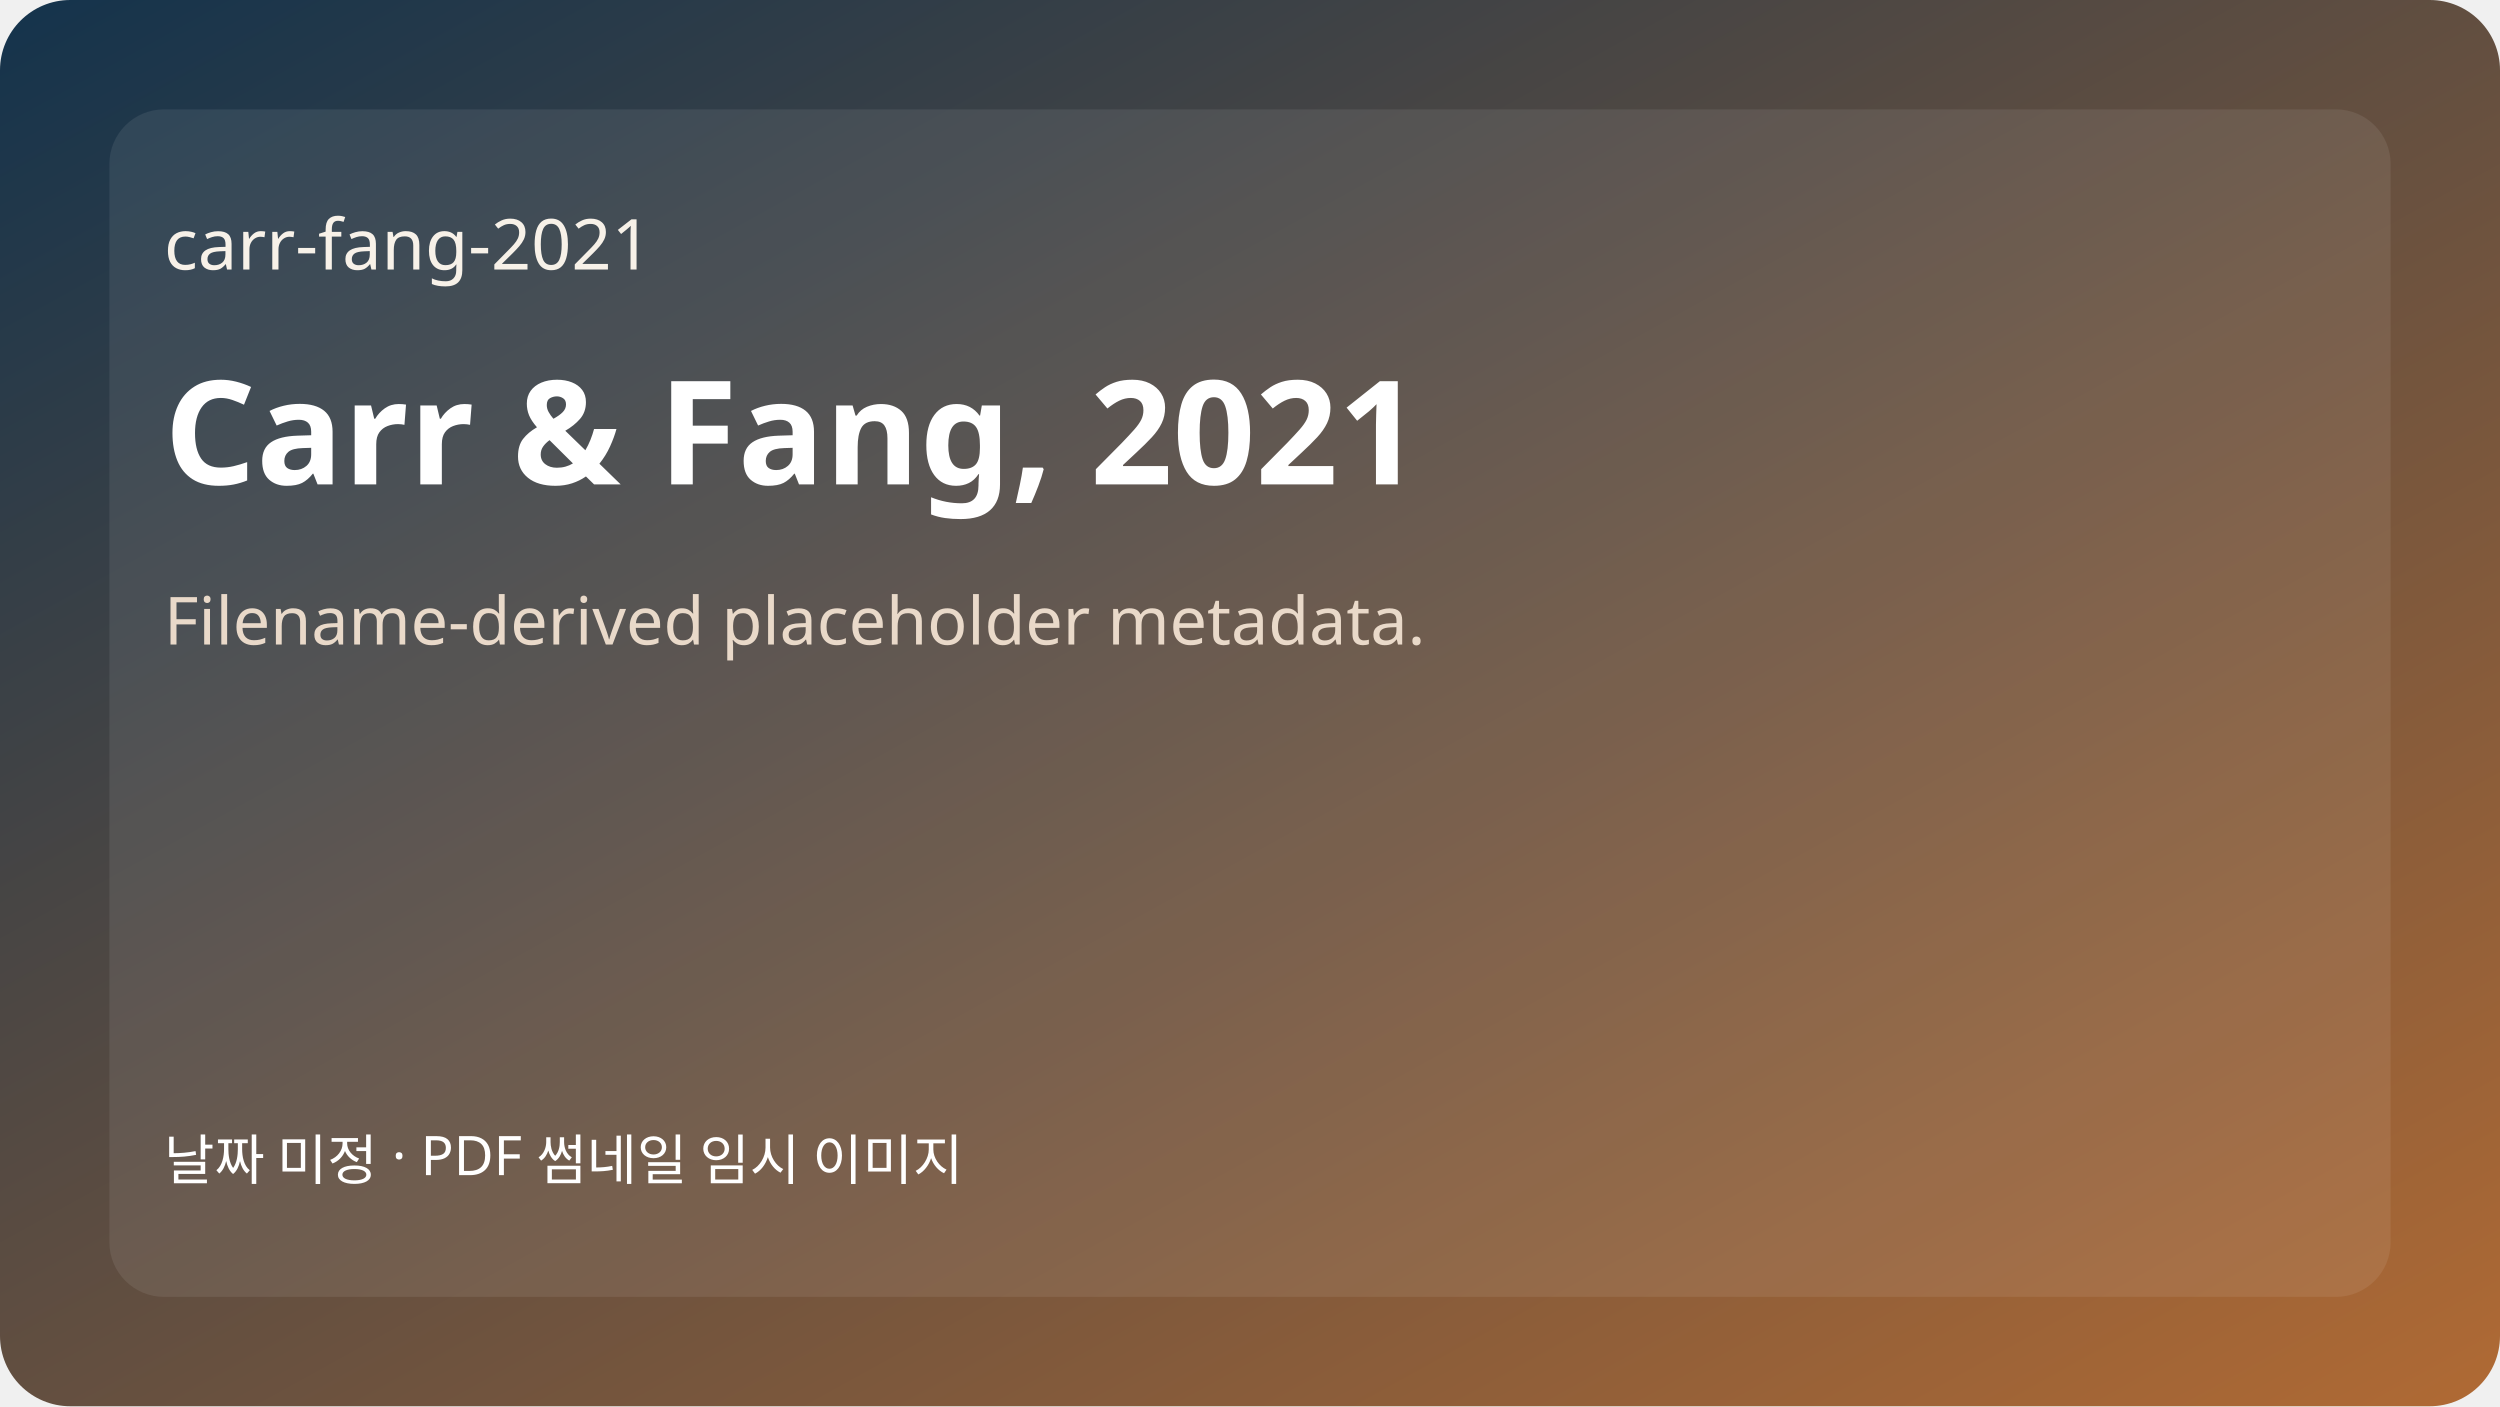
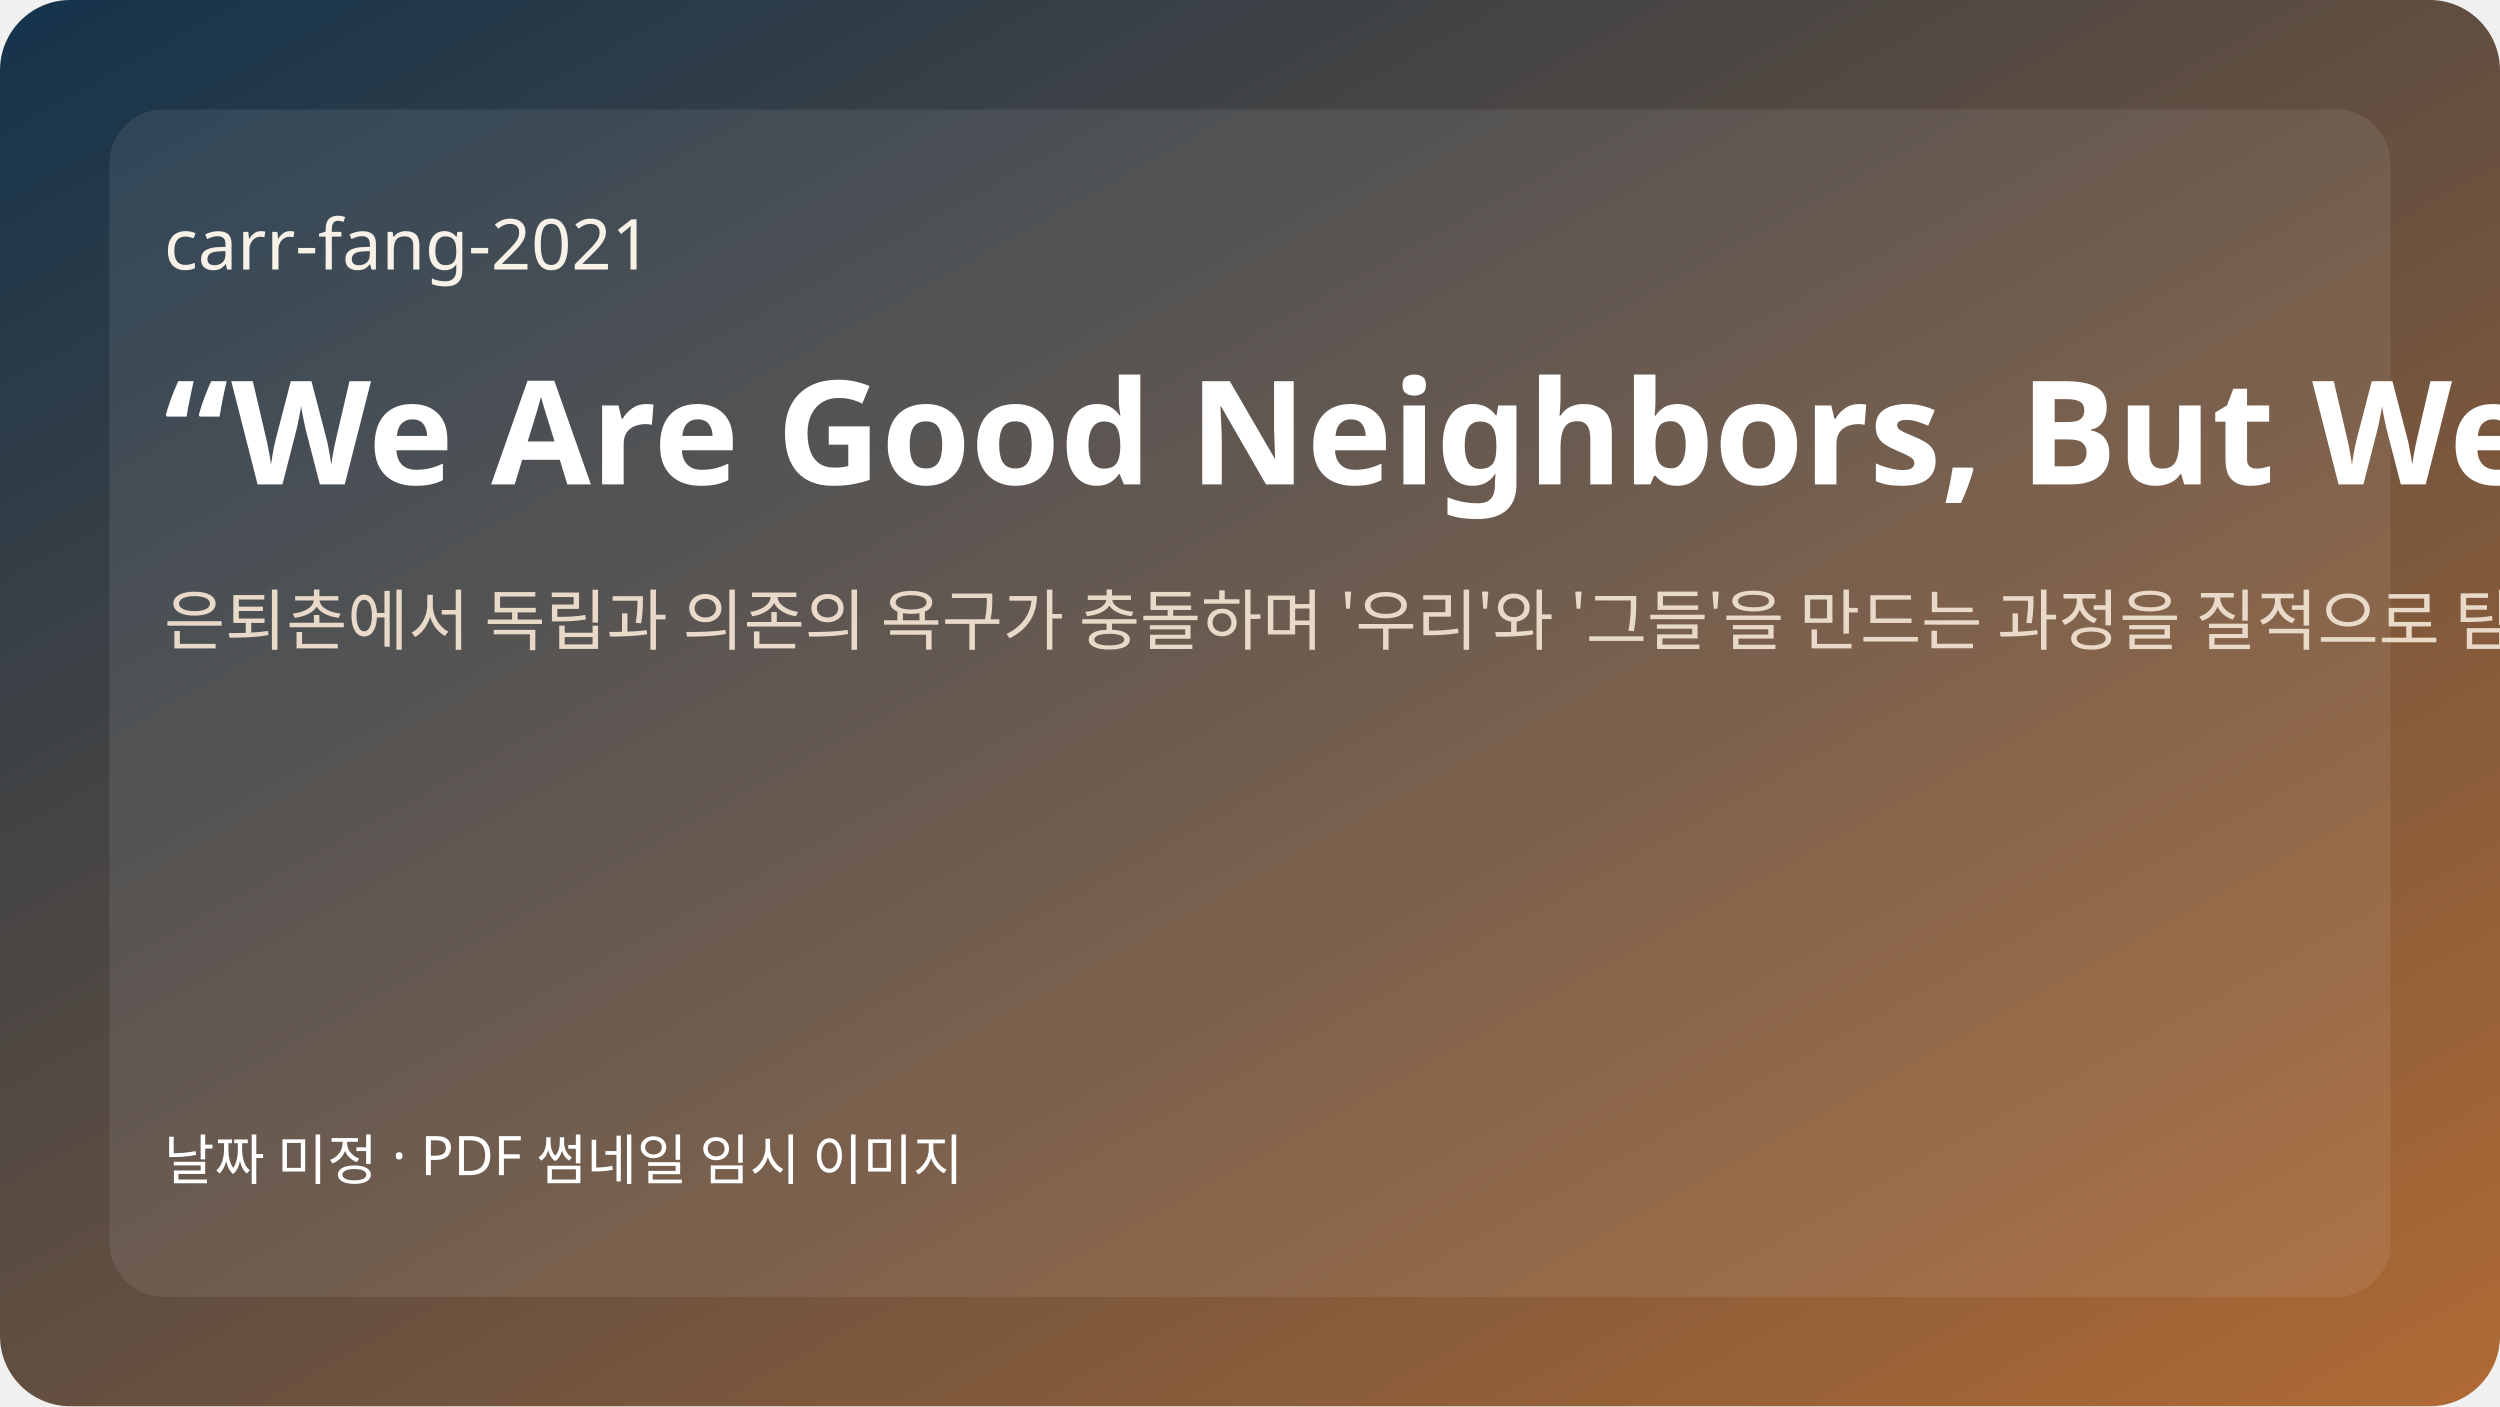
<svg xmlns="http://www.w3.org/2000/svg" width="1280" height="720" viewBox="0 0 1280 720">
  <defs>
    <linearGradient id="bg" x1="0" y1="0" x2="1" y2="1">
      <stop offset="0%" stop-color="#14334c" />
      <stop offset="100%" stop-color="#b06a34" />
    </linearGradient>
  </defs>
  <rect width="1280" height="720" fill="url(#bg)" rx="36" />
  <rect x="56" y="56" width="1168" height="608" fill="rgba(255,255,255,0.08)" rx="28" />
  <text x="84" y="138" fill="#f7f1e8" font-size="36" font-family="'Segoe UI', 'Noto Sans KR', sans-serif">carr-fang-2021</text>
-   <text x="84" y="248" fill="#ffffff" font-size="74" font-weight="700" font-family="'Segoe UI', 'Noto Sans KR', sans-serif">Carr &amp; Fang, 2021</text>
-   <text x="84" y="330" fill="#e9d9c9" font-size="34" font-family="'Segoe UI', 'Noto Sans KR', sans-serif">Filename-derived placeholder metadata.</text>
+   <text x="84" y="248" fill="#ffffff" font-size="74" font-weight="700" font-family="'Segoe UI', 'Noto Sans KR', sans-serif">“We Are Good Neighbors, But We Are Not Carers!”: Lived Experiences of Conflicting (In)dependence Needs in Retirement Villages Across the United Kingdom and Australia</text>
+   <text x="84" y="330" fill="#e9d9c9" font-size="34" font-family="'Segoe UI', 'Noto Sans KR', sans-serif">은퇴촌에서 독립과 의존의 욕구가 충돌하며 '우리'와 '그들'을 만드는 과정을 질적으로 탐색한 연구다.</text>
  <text x="84" y="604" fill="#ffffff" font-size="28" font-family="'Segoe UI', 'Noto Sans KR', sans-serif">날짜 미정 · PDF 썸네일 임시 이미지</text>
</svg>
